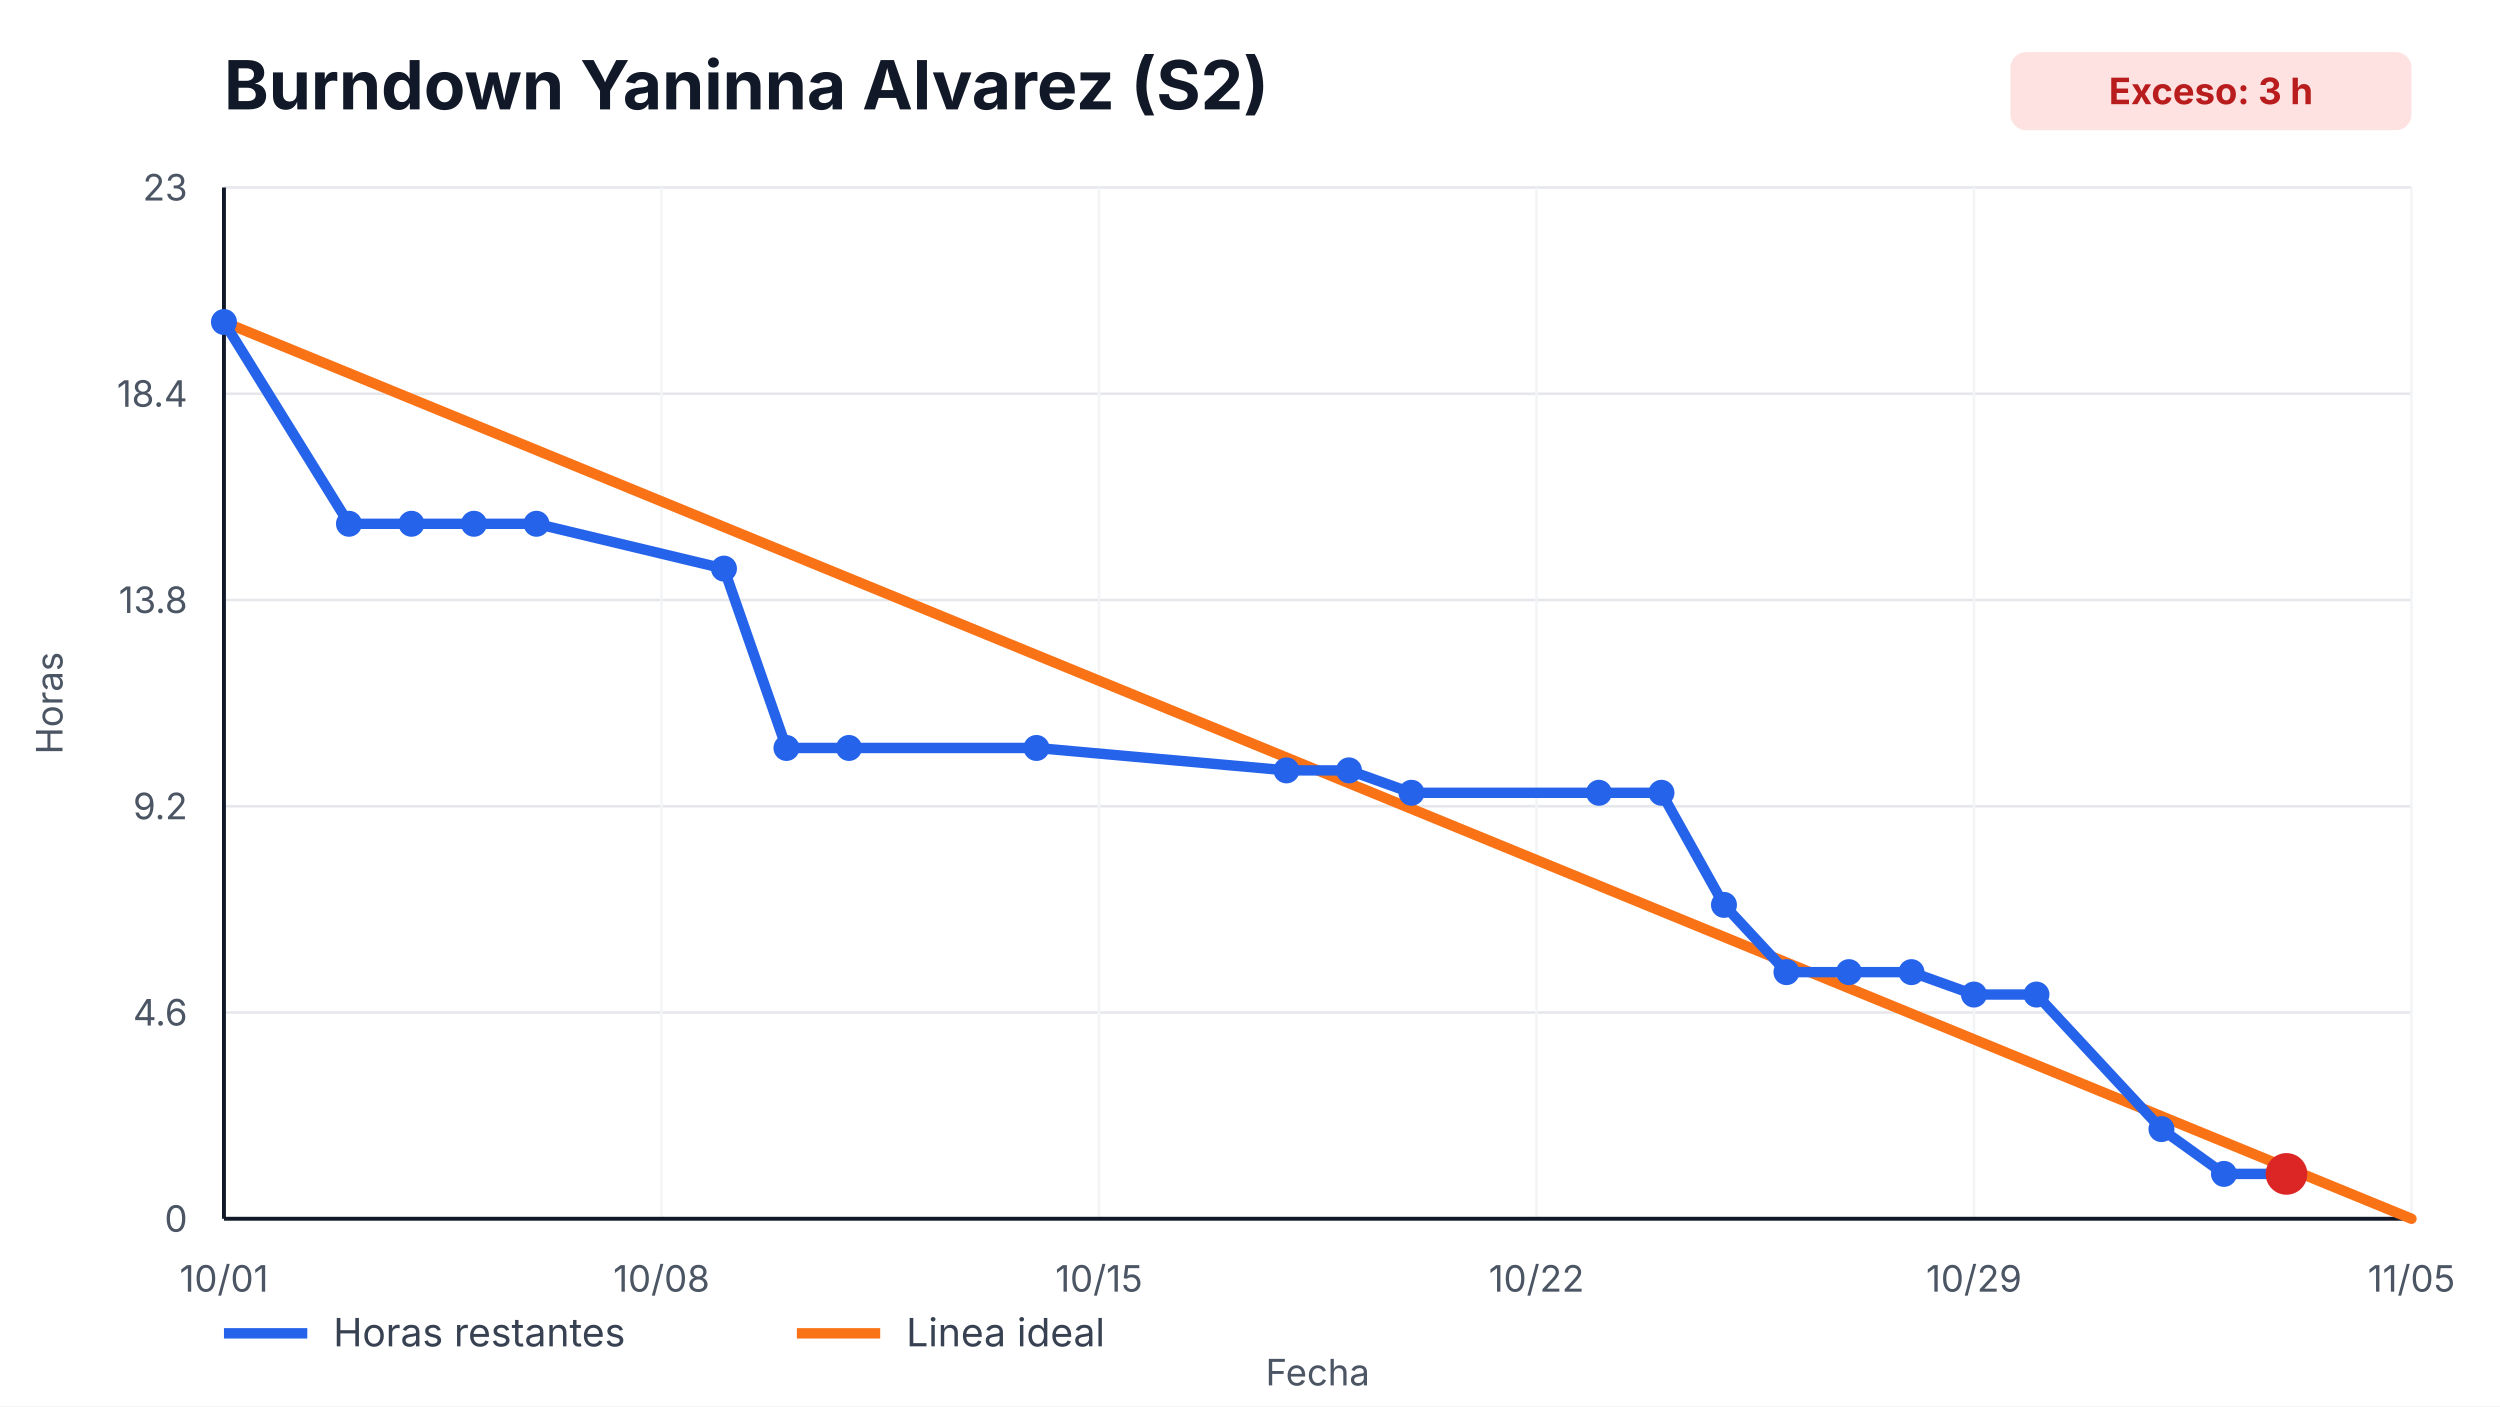
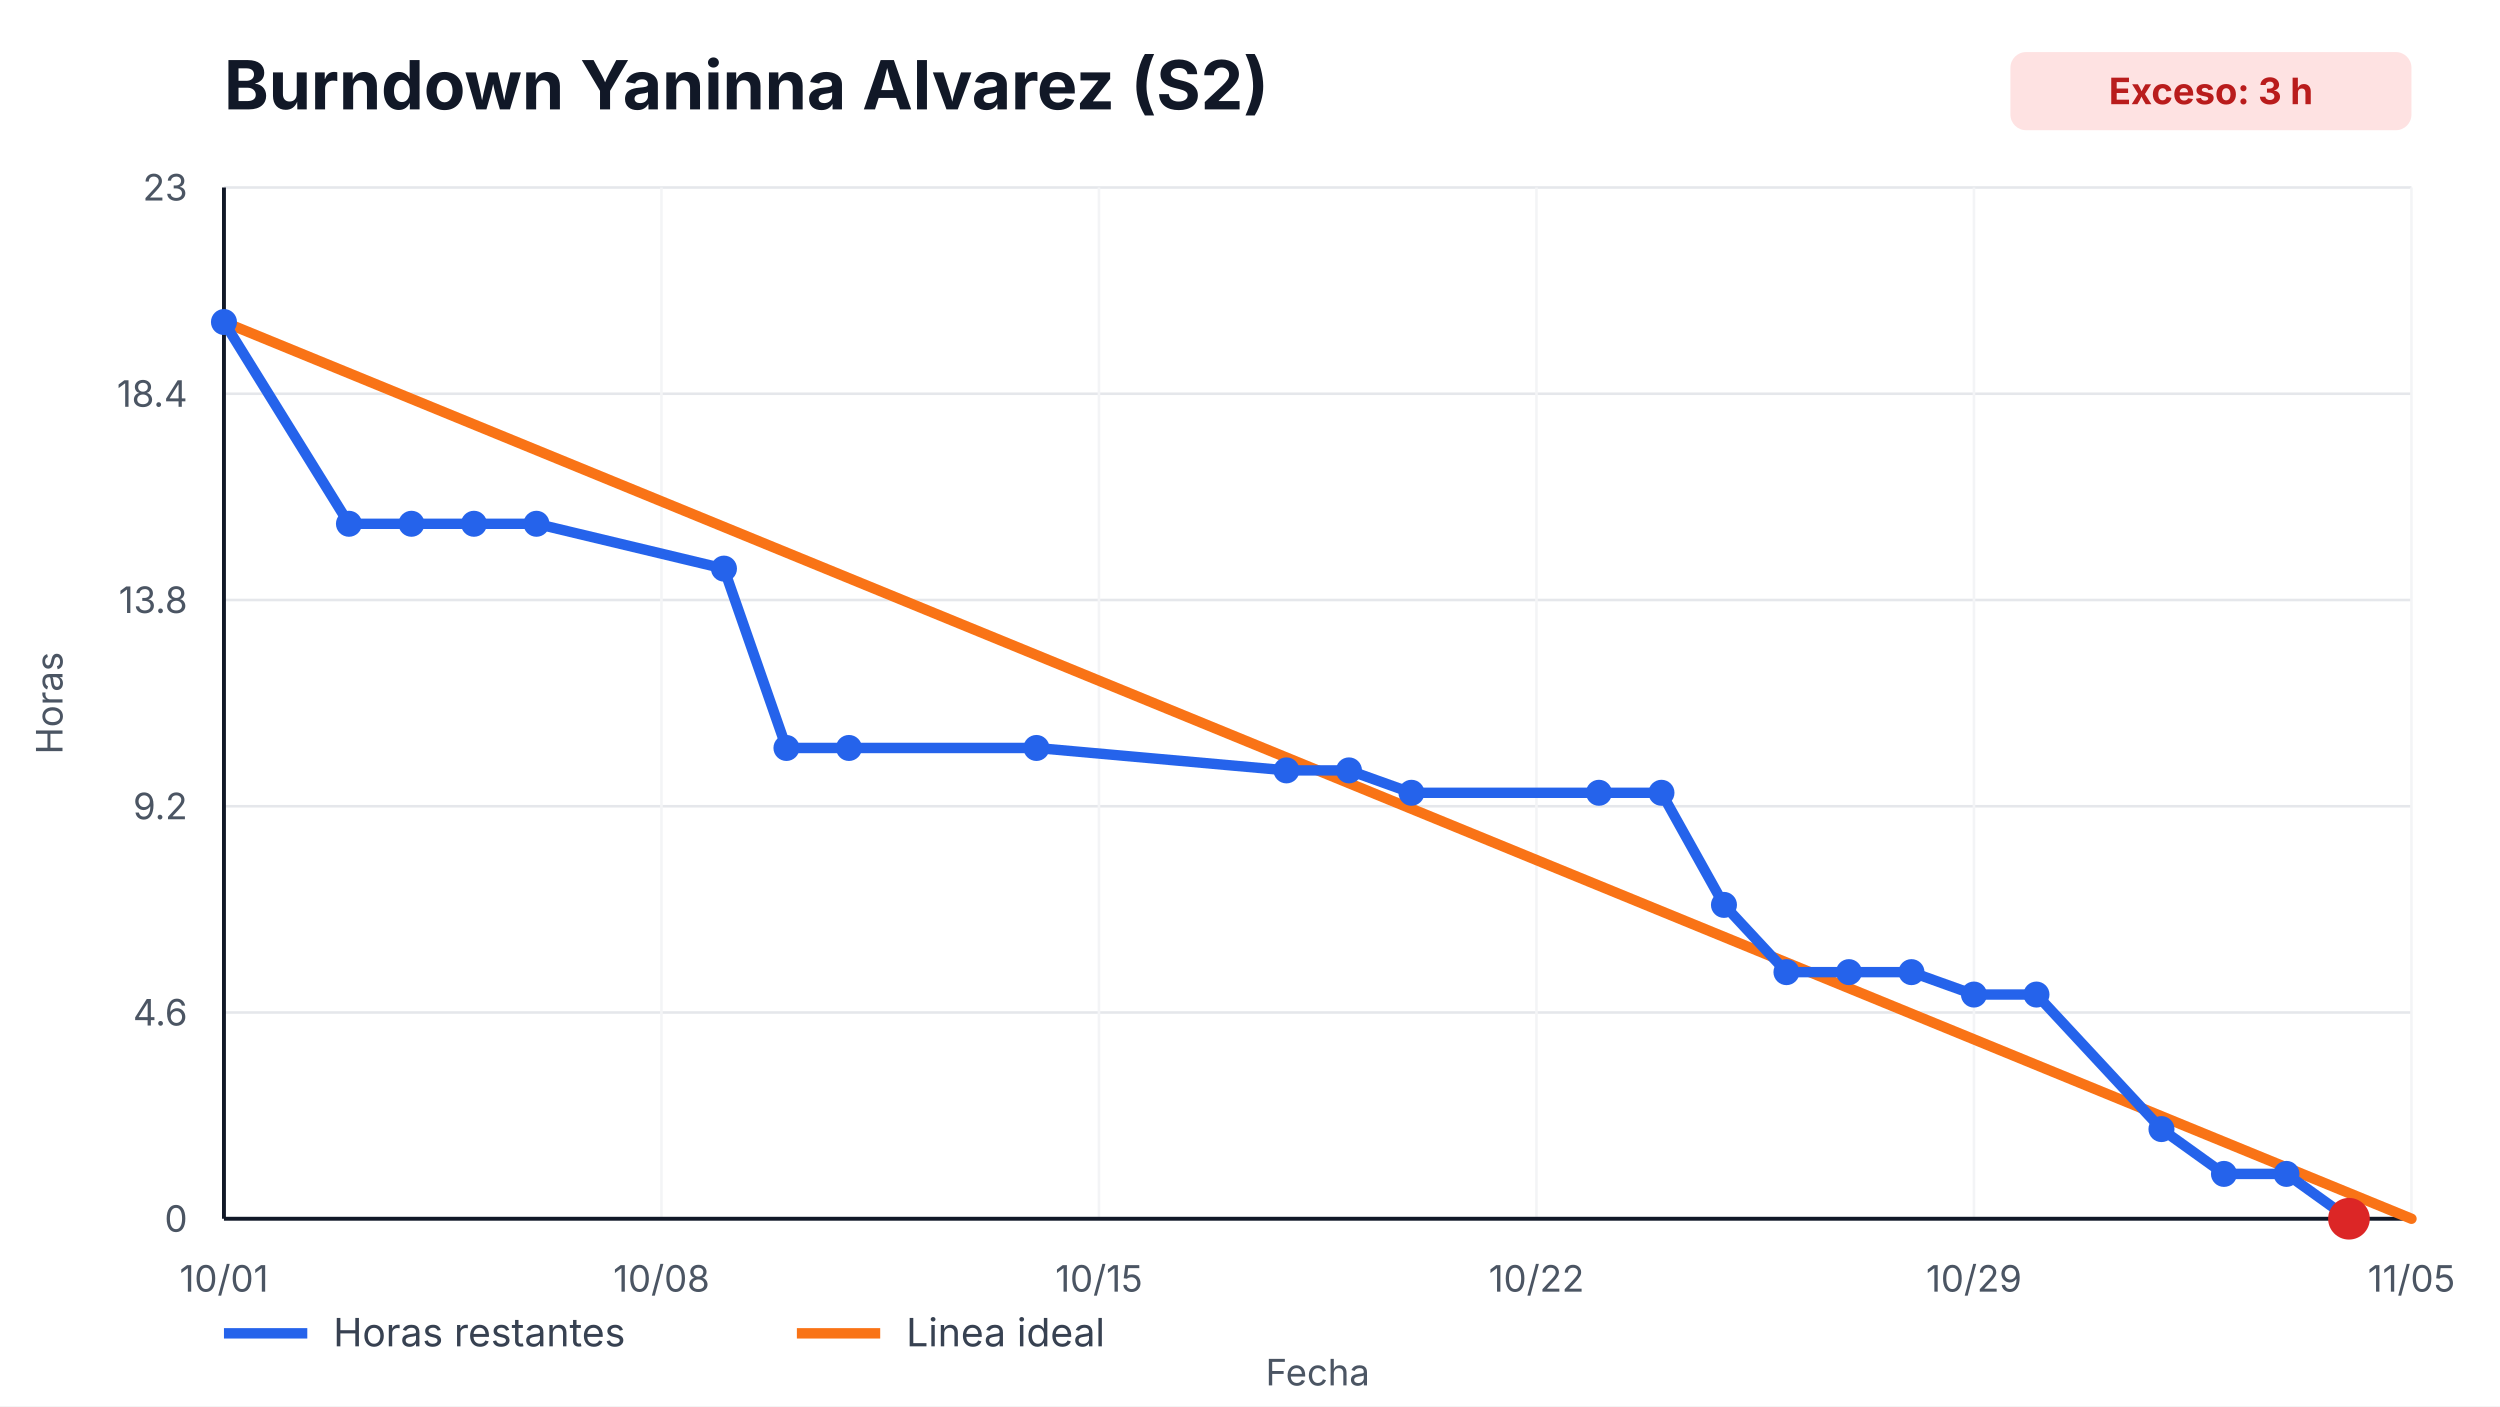
<svg xmlns="http://www.w3.org/2000/svg" width="960" height="540" viewBox="0 0 960 540" role="img" aria-label="Burndown Yaninna Alvarez (S2)">
  <style>
    text { font-family: -apple-system, BlinkMacSystemFont, "Segoe UI", sans-serif; fill: #111827; }
    .title { font-size: 26px; font-weight: 700; }
    .axis { font-size: 14px; fill: #4b5563; }
    .legend { font-size: 15px; fill: #374151; }
    .overrun { font-size: 14px; font-weight: 700; fill: #b91c1c; }
  </style>
  <rect width="100%" height="100%" fill="#ffffff" />
  <text x="86" y="42" class="title">Burndown Yaninna Alvarez (S2)</text>
  <rect x="772" y="20" width="154" height="30" rx="6" fill="#fee2e2" />
  <text x="849" y="40" text-anchor="middle" class="overrun">Exceso: 3 h</text>
  <g>
    <line x1="86" y1="468.00" x2="926" y2="468.00" stroke="#e5e7eb" />
    <line x1="86" y1="388.80" x2="926" y2="388.80" stroke="#e5e7eb" />
    <line x1="86" y1="309.60" x2="926" y2="309.60" stroke="#e5e7eb" />
    <line x1="86" y1="230.40" x2="926" y2="230.40" stroke="#e5e7eb" />
    <line x1="86" y1="151.20" x2="926" y2="151.20" stroke="#e5e7eb" />
    <line x1="86" y1="72.00" x2="926" y2="72.00" stroke="#e5e7eb" />
  </g>
  <g>
    <line x1="86.00" y1="72" x2="86.00" y2="468" stroke="#f3f4f6" />
    <text x="86.00" y="496" text-anchor="middle" class="axis">10/01</text>
    <line x1="254.00" y1="72" x2="254.00" y2="468" stroke="#f3f4f6" />
    <text x="254.00" y="496" text-anchor="middle" class="axis">10/08</text>
    <line x1="422.00" y1="72" x2="422.00" y2="468" stroke="#f3f4f6" />
    <text x="422.00" y="496" text-anchor="middle" class="axis">10/15</text>
    <line x1="590.00" y1="72" x2="590.00" y2="468" stroke="#f3f4f6" />
    <text x="590.00" y="496" text-anchor="middle" class="axis">10/22</text>
    <line x1="758.00" y1="72" x2="758.00" y2="468" stroke="#f3f4f6" />
    <text x="758.00" y="496" text-anchor="middle" class="axis">10/29</text>
    <line x1="926.00" y1="72" x2="926.00" y2="468" stroke="#f3f4f6" />
    <text x="926.00" y="496" text-anchor="middle" class="axis">11/05</text>
  </g>
  <line x1="86" y1="468" x2="926" y2="468" stroke="#111827" stroke-width="1.5" />
  <line x1="86" y1="72" x2="86" y2="468" stroke="#111827" stroke-width="1.5" />
  <g>
    <text x="72" y="473.00" text-anchor="end" class="axis">0</text>
    <text x="72" y="393.80" text-anchor="end" class="axis">4.6</text>
    <text x="72" y="314.60" text-anchor="end" class="axis">9.2</text>
    <text x="72" y="235.40" text-anchor="end" class="axis">13.8</text>
    <text x="72" y="156.20" text-anchor="end" class="axis">18.4</text>
    <text x="72" y="77.00" text-anchor="end" class="axis">23</text>
  </g>
  <polyline points="86.00,123.65 926.00,468.00" fill="none" stroke="#f97316" stroke-width="4" stroke-linecap="round" />
-   <polyline points="86.00,123.65 134.00,201.13 158.00,201.13 182.00,201.13 206.00,201.13 278.00,218.35 302.00,287.22 326.00,287.22 398.00,287.22 494.00,295.83 518.00,295.83 542.00,304.43 614.00,304.43 638.00,304.43 662.00,347.48 686.00,373.30 710.00,373.30 734.00,373.30 758.00,381.91 782.00,381.91 830.00,433.57 854.00,450.78 878.00,450.78" fill="none" stroke="#2563eb" stroke-width="4" stroke-linecap="round" stroke-linejoin="round" />
+   <polyline points="86.00,123.65 134.00,201.13 158.00,201.13 182.00,201.13 206.00,201.13 278.00,218.35 302.00,287.22 326.00,287.22 398.00,287.22 494.00,295.83 518.00,295.83 542.00,304.43 614.00,304.43 638.00,304.43 662.00,347.48 686.00,373.30 710.00,373.30 734.00,373.30 758.00,381.91 782.00,381.91 830.00,433.57 854.00,450.78 878.00,450.78 902.00,468.00" fill="none" stroke="#2563eb" stroke-width="4" stroke-linecap="round" stroke-linejoin="round" />
  <g>
    <circle cx="86.00" cy="123.65" r="5" fill="#2563eb" />
    <circle cx="134.00" cy="201.13" r="5" fill="#2563eb" />
    <circle cx="158.00" cy="201.13" r="5" fill="#2563eb" />
    <circle cx="182.00" cy="201.13" r="5" fill="#2563eb" />
    <circle cx="206.00" cy="201.13" r="5" fill="#2563eb" />
    <circle cx="278.00" cy="218.35" r="5" fill="#2563eb" />
    <circle cx="302.00" cy="287.22" r="5" fill="#2563eb" />
    <circle cx="326.00" cy="287.22" r="5" fill="#2563eb" />
    <circle cx="398.00" cy="287.22" r="5" fill="#2563eb" />
    <circle cx="494.00" cy="295.83" r="5" fill="#2563eb" />
    <circle cx="518.00" cy="295.83" r="5" fill="#2563eb" />
    <circle cx="542.00" cy="304.43" r="5" fill="#2563eb" />
    <circle cx="614.00" cy="304.43" r="5" fill="#2563eb" />
    <circle cx="638.00" cy="304.43" r="5" fill="#2563eb" />
    <circle cx="662.00" cy="347.48" r="5" fill="#2563eb" />
    <circle cx="686.00" cy="373.30" r="5" fill="#2563eb" />
    <circle cx="710.00" cy="373.30" r="5" fill="#2563eb" />
    <circle cx="734.00" cy="373.30" r="5" fill="#2563eb" />
    <circle cx="758.00" cy="381.91" r="5" fill="#2563eb" />
    <circle cx="782.00" cy="381.91" r="5" fill="#2563eb" />
    <circle cx="830.00" cy="433.57" r="5" fill="#2563eb" />
    <circle cx="854.00" cy="450.78" r="5" fill="#2563eb" />
    <circle cx="878.00" cy="450.78" r="5" fill="#2563eb" />
+     <circle cx="902.00" cy="468.00" r="5" fill="#2563eb" />
  </g>
-   <circle cx="878.00" cy="450.78" r="8" fill="#dc2626" />
+   <circle cx="902.00" cy="468.00" r="8" fill="#dc2626" />
  <line x1="86" y1="512" x2="118" y2="512" stroke="#2563eb" stroke-width="4" />
  <text x="128" y="517" class="legend">Horas restantes</text>
  <line x1="306" y1="512" x2="338" y2="512" stroke="#f97316" stroke-width="4" />
  <text x="348" y="517" class="legend">Linea ideal</text>
  <text x="506.0" y="532" text-anchor="middle" class="axis">Fecha</text>
  <text x="24" y="270.0" transform="rotate(-90 24,270.0)" text-anchor="middle" class="axis">Horas</text>
</svg>
